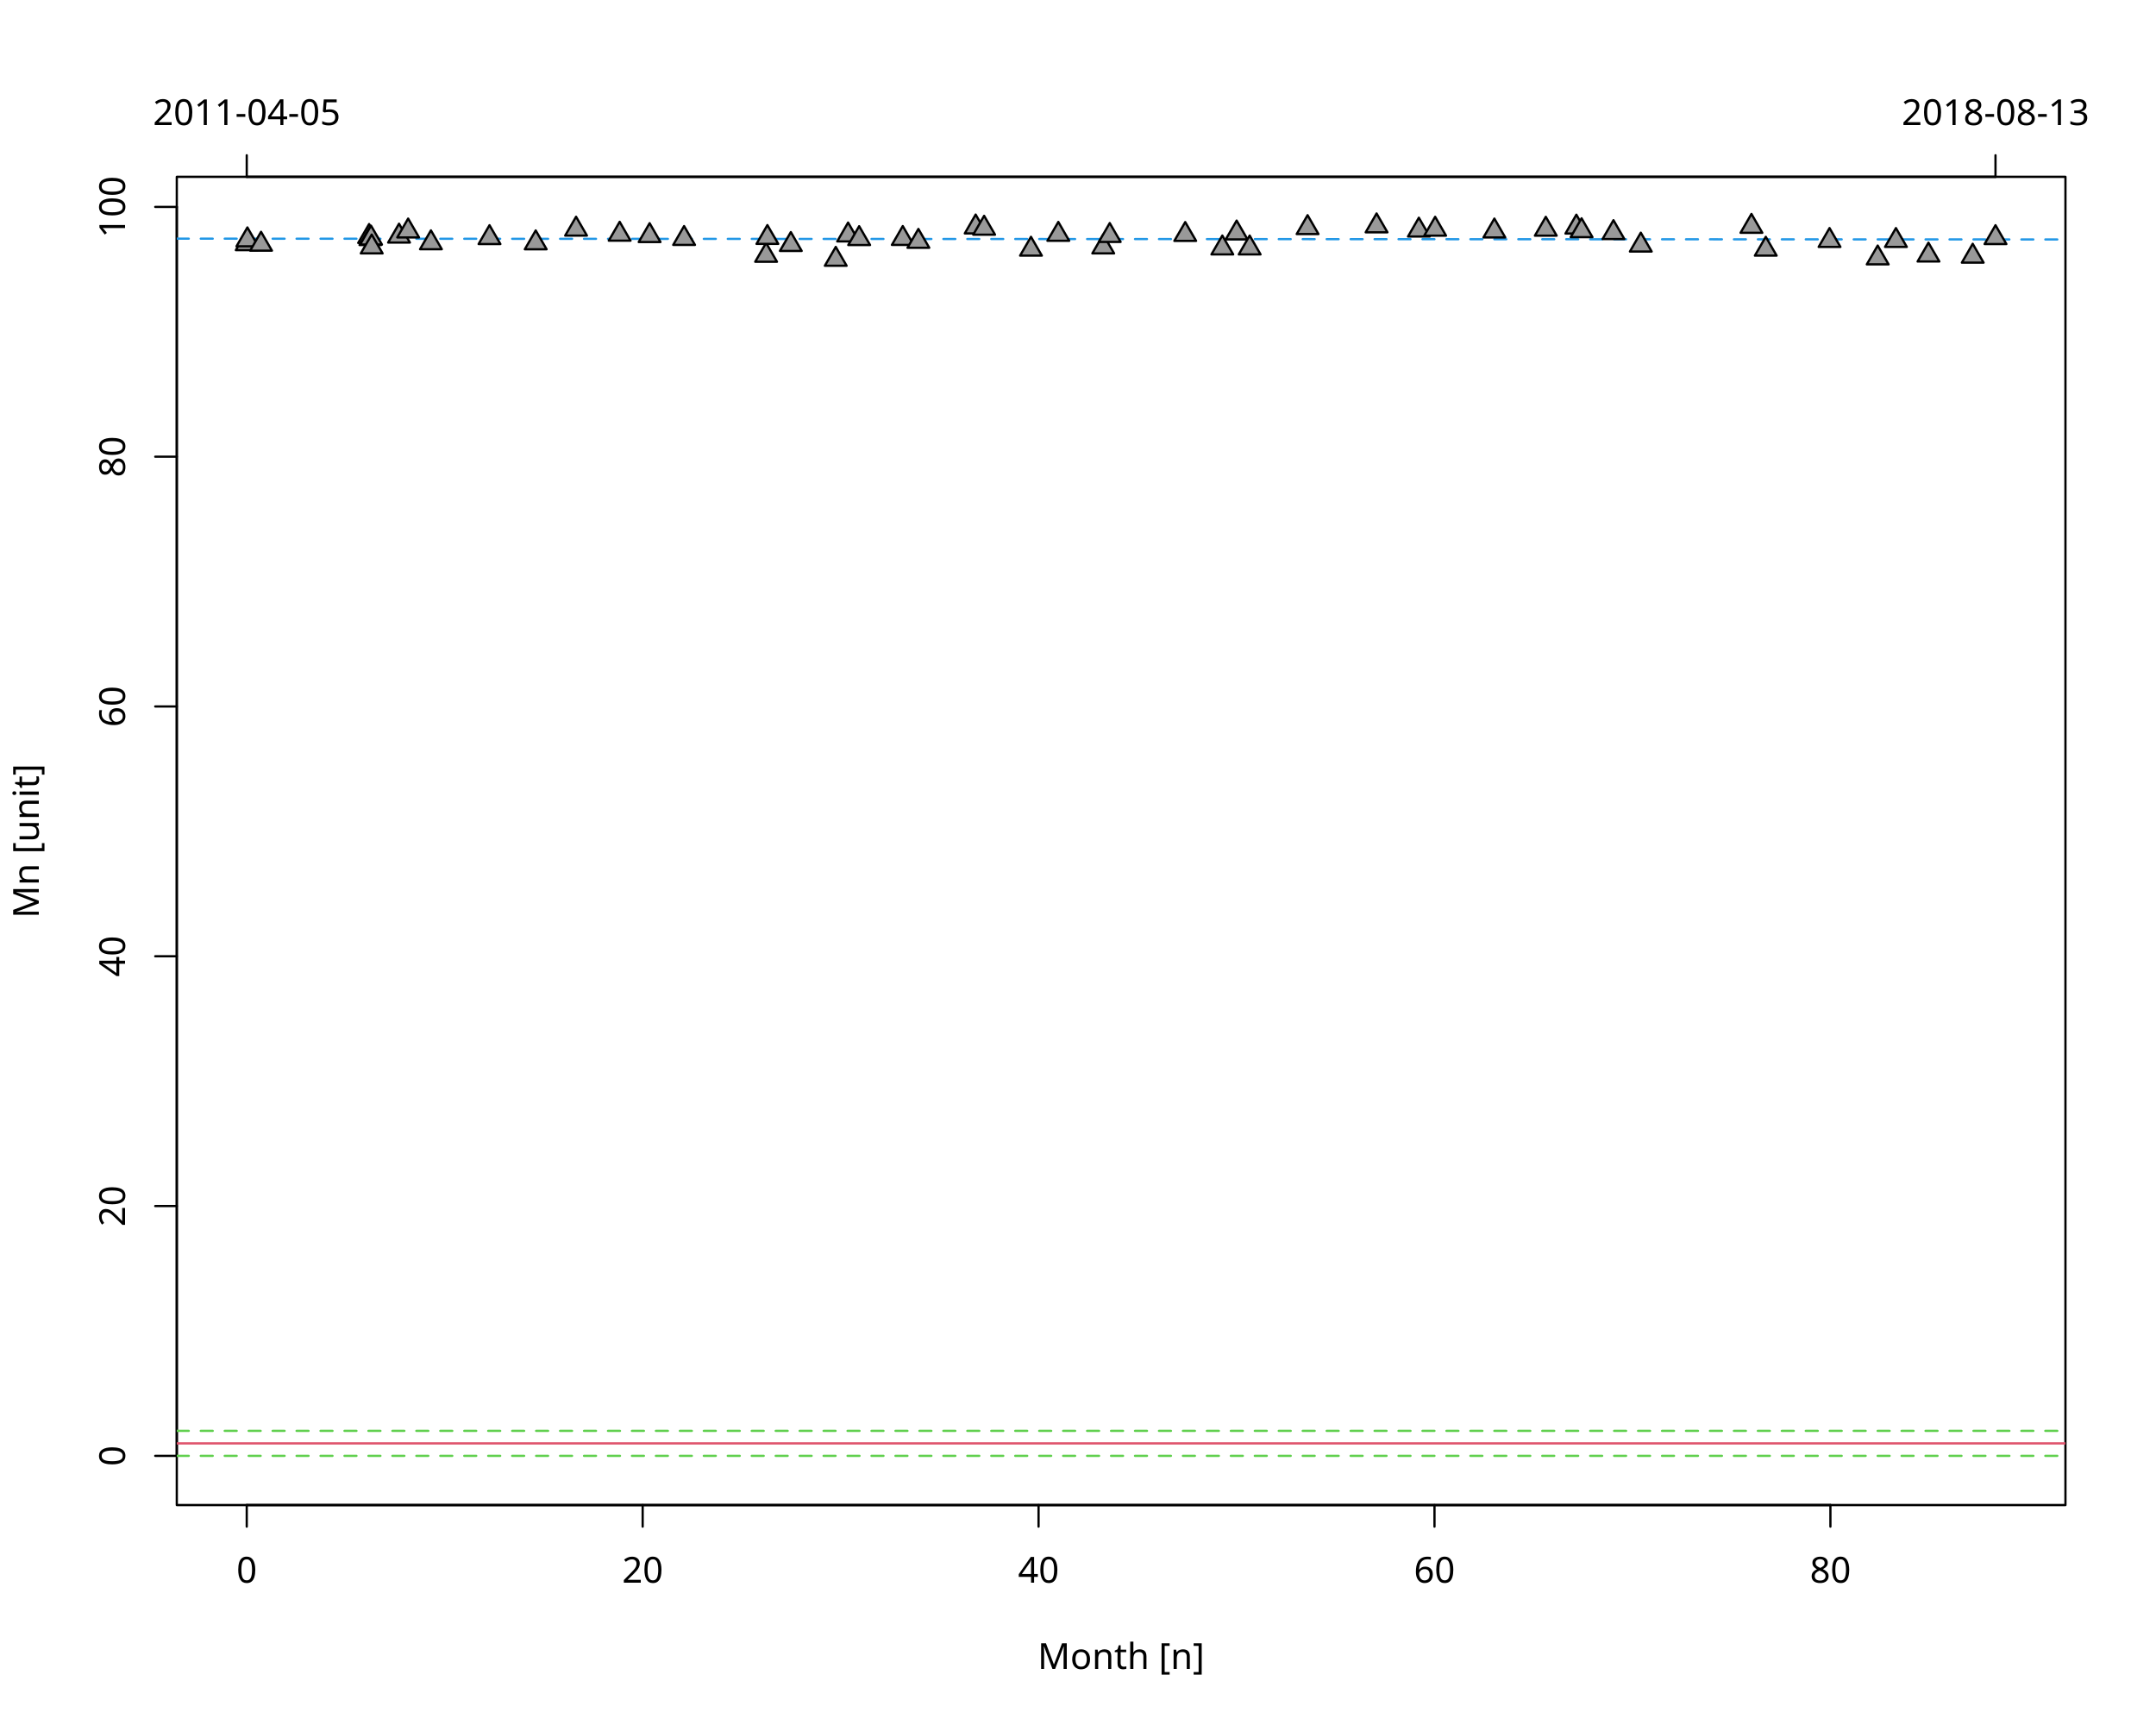
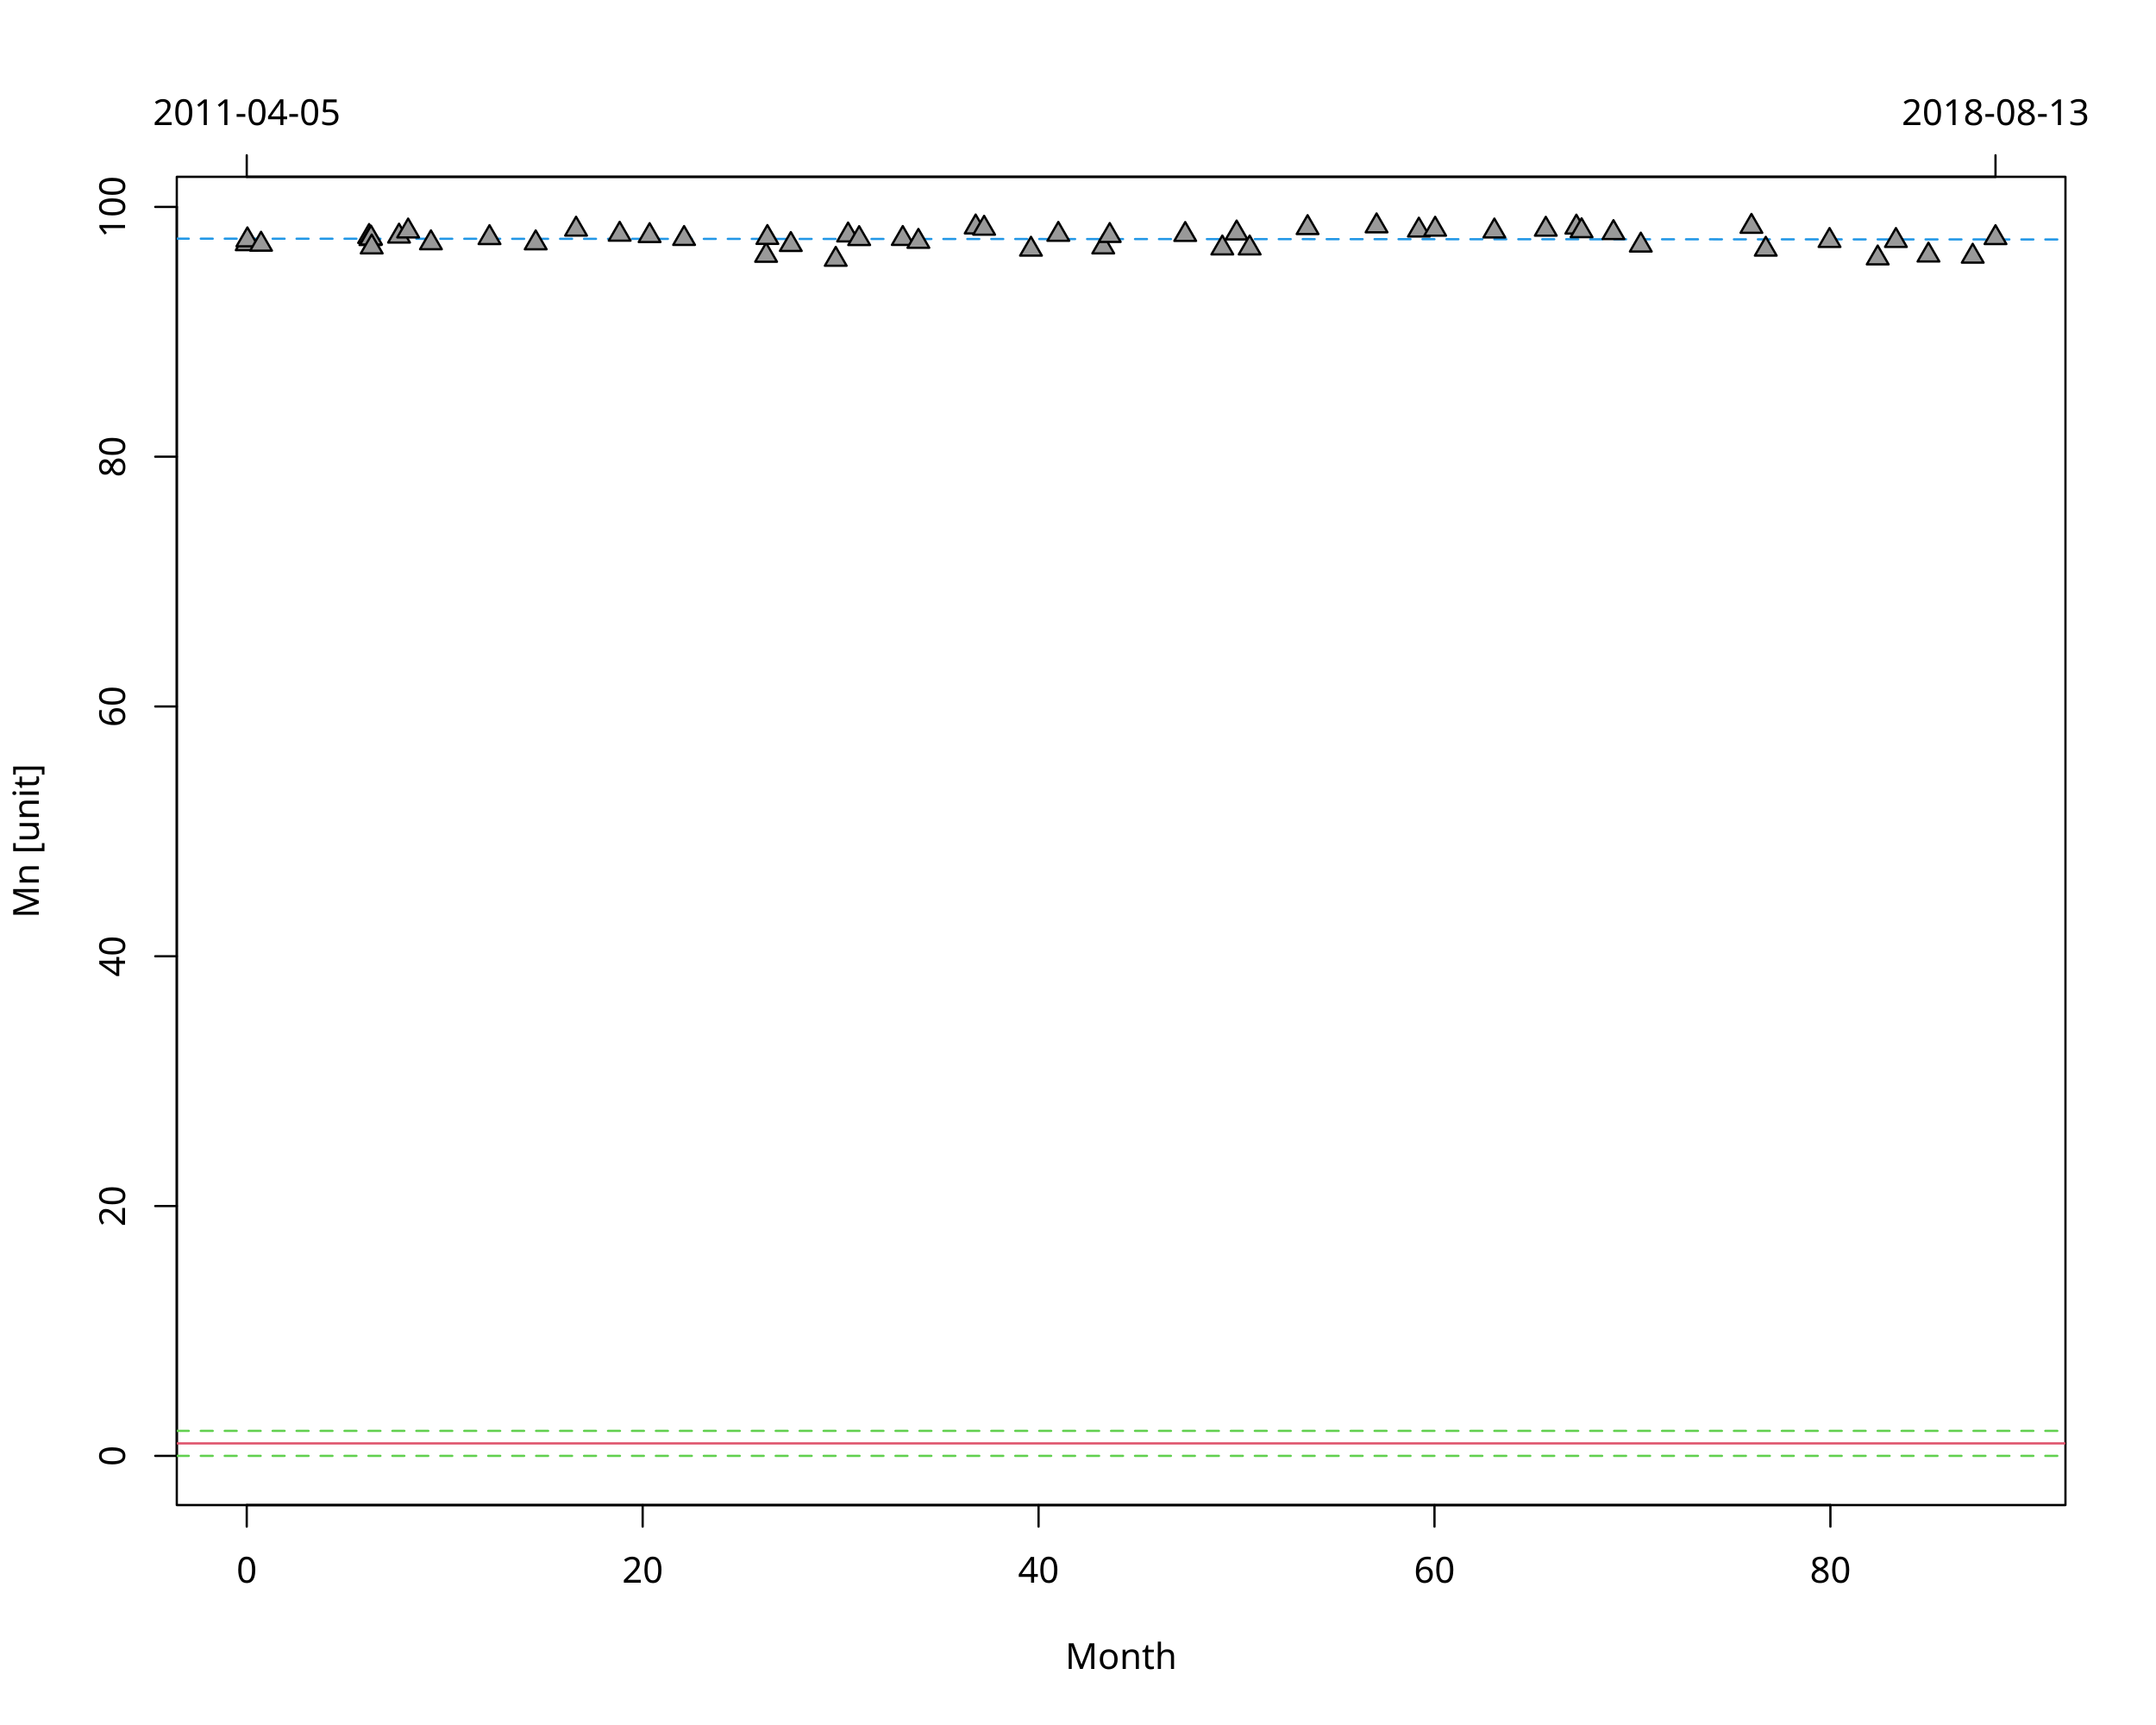
<svg xmlns="http://www.w3.org/2000/svg" class="svglite" data-engine-version="2.0" width="720.00pt" height="576.00pt" viewBox="0 0 720.00 576.00">
  <defs>
    <style type="text/css">
    .svglite line, .svglite polyline, .svglite polygon, .svglite path, .svglite rect, .svglite circle {
      fill: none;
      stroke: #000000;
      stroke-linecap: round;
      stroke-linejoin: round;
      stroke-miterlimit: 10.00;
    }
  </style>
  </defs>
  <rect width="100%" height="100%" style="stroke: none; fill: #FFFFFF;" />
  <defs>
    <clipPath id="cpMC4wMHw3MjAuMDB8MC4wMHw1NzYuMDA=">
      <rect x="0.00" y="0.00" width="720.00" height="576.00" />
    </clipPath>
  </defs>
  <g clip-path="url(#cpMC4wMHw3MjAuMDB8MC4wMHw1NzYuMDA=)">
    <line x1="82.40" y1="502.56" x2="611.27" y2="502.56" style="stroke-width: 0.75;" />
    <line x1="82.40" y1="502.56" x2="82.40" y2="509.76" style="stroke-width: 0.75;" />
    <line x1="214.62" y1="502.56" x2="214.62" y2="509.76" style="stroke-width: 0.75;" />
    <line x1="346.83" y1="502.56" x2="346.83" y2="509.76" style="stroke-width: 0.75;" />
    <line x1="479.05" y1="502.56" x2="479.05" y2="509.76" style="stroke-width: 0.75;" />
    <line x1="611.27" y1="502.56" x2="611.27" y2="509.76" style="stroke-width: 0.75;" />
    <text x="82.40" y="528.48" text-anchor="middle" style="font-size: 12.00px; font-family: sans;" textLength="6.67px" lengthAdjust="spacingAndGlyphs">0</text>
    <text x="214.62" y="528.48" text-anchor="middle" style="font-size: 12.00px; font-family: sans;" textLength="13.35px" lengthAdjust="spacingAndGlyphs">20</text>
    <text x="346.83" y="528.48" text-anchor="middle" style="font-size: 12.00px; font-family: sans;" textLength="13.35px" lengthAdjust="spacingAndGlyphs">40</text>
    <text x="479.05" y="528.48" text-anchor="middle" style="font-size: 12.00px; font-family: sans;" textLength="13.35px" lengthAdjust="spacingAndGlyphs">60</text>
    <text x="611.27" y="528.48" text-anchor="middle" style="font-size: 12.00px; font-family: sans;" textLength="13.35px" lengthAdjust="spacingAndGlyphs">80</text>
    <line x1="59.04" y1="486.13" x2="59.04" y2="69.09" style="stroke-width: 0.75;" />
    <line x1="59.04" y1="486.13" x2="51.84" y2="486.13" style="stroke-width: 0.75;" />
    <line x1="59.04" y1="402.72" x2="51.84" y2="402.72" style="stroke-width: 0.75;" />
    <line x1="59.04" y1="319.31" x2="51.84" y2="319.31" style="stroke-width: 0.75;" />
    <line x1="59.04" y1="235.90" x2="51.84" y2="235.90" style="stroke-width: 0.75;" />
    <line x1="59.04" y1="152.50" x2="51.84" y2="152.50" style="stroke-width: 0.75;" />
    <line x1="59.04" y1="69.09" x2="51.84" y2="69.09" style="stroke-width: 0.75;" />
    <text transform="translate(41.76,486.13) rotate(-90)" text-anchor="middle" style="font-size: 12.00px; font-family: sans;" textLength="6.67px" lengthAdjust="spacingAndGlyphs">0</text>
    <text transform="translate(41.76,402.72) rotate(-90)" text-anchor="middle" style="font-size: 12.00px; font-family: sans;" textLength="13.35px" lengthAdjust="spacingAndGlyphs">20</text>
    <text transform="translate(41.76,319.31) rotate(-90)" text-anchor="middle" style="font-size: 12.00px; font-family: sans;" textLength="13.35px" lengthAdjust="spacingAndGlyphs">40</text>
    <text transform="translate(41.76,235.90) rotate(-90)" text-anchor="middle" style="font-size: 12.00px; font-family: sans;" textLength="13.35px" lengthAdjust="spacingAndGlyphs">60</text>
    <text transform="translate(41.76,152.50) rotate(-90)" text-anchor="middle" style="font-size: 12.00px; font-family: sans;" textLength="13.35px" lengthAdjust="spacingAndGlyphs">80</text>
    <text transform="translate(41.76,69.09) rotate(-90)" text-anchor="middle" style="font-size: 12.00px; font-family: sans;" textLength="20.02px" lengthAdjust="spacingAndGlyphs">100</text>
    <polygon points="59.04,502.56 689.76,502.56 689.76,59.04 59.04,59.04 " style="stroke-width: 0.75; fill: none;" />
-     <text x="374.40" y="557.28" text-anchor="middle" style="font-size: 12.00px; font-family: sans;" textLength="50.03px" lengthAdjust="spacingAndGlyphs">Month [n]</text>
+     <text x="374.40" y="557.28" text-anchor="middle" style="font-size: 12.00px; font-family: sans;" textLength="33.36px" lengthAdjust="spacingAndGlyphs">Month</text>
    <text transform="translate(12.96,280.80) rotate(-90)" text-anchor="middle" style="font-size: 12.00px; font-family: sans;" textLength="46.02px" lengthAdjust="spacingAndGlyphs">Mn [unit]</text>
    <line x1="82.40" y1="59.04" x2="666.40" y2="59.04" style="stroke-width: 0.75;" />
    <line x1="82.40" y1="59.04" x2="82.40" y2="51.84" style="stroke-width: 0.75;" />
    <line x1="666.40" y1="59.04" x2="666.40" y2="51.84" style="stroke-width: 0.75;" />
    <text x="82.40" y="41.76" text-anchor="middle" style="font-size: 12.00px; font-family: sans;" textLength="61.39px" lengthAdjust="spacingAndGlyphs">2011-04-05</text>
    <text x="666.40" y="41.76" text-anchor="middle" style="font-size: 12.00px; font-family: sans;" textLength="61.39px" lengthAdjust="spacingAndGlyphs">2018-08-13</text>
  </g>
  <defs>
    <clipPath id="cpNTkuMDR8Njg5Ljc2fDU5LjA0fDUwMi41Ng==">
      <rect x="59.04" y="59.04" width="630.72" height="443.52" />
    </clipPath>
  </defs>
  <g clip-path="url(#cpNTkuMDR8Njg5Ljc2fDU5LjA0fDUwMi41Ng==)">
    <line x1="59.04" y1="79.69" x2="689.76" y2="79.96" style="stroke-width: 0.75; stroke: #2297E6; stroke-dasharray: 4.00,4.00;" />
    <line x1="59.04" y1="486.13" x2="689.76" y2="486.13" style="stroke-width: 0.75; stroke: #61D04F; stroke-dasharray: 4.00,4.00;" />
    <line x1="59.04" y1="481.96" x2="689.76" y2="481.96" style="stroke-width: 0.75; stroke: #DF536B;" />
    <line x1="59.04" y1="477.79" x2="689.76" y2="477.79" style="stroke-width: 0.75; stroke: #61D04F; stroke-dasharray: 4.00,4.00;" />
    <polygon points="82.40,77.23 86.04,83.53 78.76,83.53 " style="stroke-width: 0.75; fill: #999999;" />
    <polygon points="82.62,75.94 86.25,82.24 78.98,82.24 " style="stroke-width: 0.75; fill: #999999;" />
    <polygon points="87.18,77.40 90.82,83.70 83.55,83.70 " style="stroke-width: 0.75; fill: #999999;" />
    <polygon points="123.26,74.81 126.90,81.11 119.62,81.11 " style="stroke-width: 0.75; fill: #999999;" />
    <polygon points="123.70,75.52 127.33,81.82 120.06,81.82 " style="stroke-width: 0.75; fill: #999999;" />
    <polygon points="123.91,75.35 127.55,81.65 120.28,81.65 " style="stroke-width: 0.75; fill: #999999;" />
    <polygon points="124.13,78.32 127.77,84.61 120.49,84.61 " style="stroke-width: 0.75; fill: #999999;" />
    <polygon points="133.26,74.69 136.89,80.99 129.62,80.99 " style="stroke-width: 0.75; fill: #999999;" />
    <polygon points="136.30,72.98 139.94,79.28 132.66,79.28 " style="stroke-width: 0.75; fill: #999999;" />
    <polygon points="143.91,76.92 147.54,83.22 140.27,83.22 " style="stroke-width: 0.75; fill: #999999;" />
    <polygon points="163.47,75.19 167.11,81.49 159.83,81.49 " style="stroke-width: 0.75; fill: #999999;" />
    <polygon points="178.90,76.94 182.54,83.24 175.26,83.24 " style="stroke-width: 0.75; fill: #999999;" />
    <polygon points="192.38,72.37 196.01,78.67 188.74,78.67 " style="stroke-width: 0.75; fill: #999999;" />
    <polygon points="206.94,74.06 210.57,80.36 203.30,80.36 " style="stroke-width: 0.75; fill: #999999;" />
    <polygon points="216.94,74.52 220.57,80.82 213.30,80.82 " style="stroke-width: 0.75; fill: #999999;" />
    <polygon points="228.45,75.48 232.09,81.78 224.82,81.78 " style="stroke-width: 0.75; fill: #999999;" />
    <polygon points="255.84,81.11 259.48,87.41 252.20,87.41 " style="stroke-width: 0.75; fill: #999999;" />
    <polygon points="256.27,75.15 259.91,81.44 252.64,81.44 " style="stroke-width: 0.75; fill: #999999;" />
    <polygon points="264.10,77.49 267.73,83.79 260.46,83.79 " style="stroke-width: 0.75; fill: #999999;" />
    <polygon points="279.10,82.44 282.73,88.74 275.46,88.74 " style="stroke-width: 0.75; fill: #999999;" />
    <polygon points="283.22,74.31 286.86,80.61 279.59,80.61 " style="stroke-width: 0.75; fill: #999999;" />
    <polygon points="286.92,75.52 290.56,81.82 283.28,81.82 " style="stroke-width: 0.75; fill: #999999;" />
    <polygon points="301.48,75.48 305.12,81.78 297.85,81.78 " style="stroke-width: 0.75; fill: #999999;" />
    <polygon points="306.70,76.44 310.33,82.74 303.06,82.74 " style="stroke-width: 0.75; fill: #999999;" />
    <polygon points="325.82,71.64 329.46,77.94 322.19,77.94 " style="stroke-width: 0.75; fill: #999999;" />
    <polygon points="328.65,72.06 332.29,78.36 325.01,78.36 " style="stroke-width: 0.75; fill: #999999;" />
    <polygon points="344.30,79.07 347.93,85.36 340.66,85.36 " style="stroke-width: 0.75; fill: #999999;" />
    <polygon points="353.43,74.10 357.06,80.40 349.79,80.40 " style="stroke-width: 0.75; fill: #999999;" />
    <polygon points="368.42,78.32 372.06,84.61 364.79,84.61 " style="stroke-width: 0.75; fill: #999999;" />
    <polygon points="370.60,74.48 374.23,80.78 366.96,80.78 " style="stroke-width: 0.75; fill: #999999;" />
    <polygon points="395.81,74.15 399.44,80.44 392.17,80.44 " style="stroke-width: 0.75; fill: #999999;" />
    <polygon points="408.20,78.65 411.83,84.95 404.56,84.95 " style="stroke-width: 0.75; fill: #999999;" />
    <polygon points="412.98,73.65 416.61,79.94 409.34,79.94 " style="stroke-width: 0.75; fill: #999999;" />
    <polygon points="417.33,78.65 420.96,84.95 413.69,84.95 " style="stroke-width: 0.75; fill: #999999;" />
    <polygon points="436.67,71.85 440.30,78.15 433.03,78.15 " style="stroke-width: 0.75; fill: #999999;" />
    <polygon points="459.71,71.27 463.34,77.57 456.07,77.57 " style="stroke-width: 0.75; fill: #999999;" />
    <polygon points="473.83,72.69 477.47,78.98 470.20,78.98 " style="stroke-width: 0.75; fill: #999999;" />
    <polygon points="479.27,72.39 482.90,78.69 475.63,78.69 " style="stroke-width: 0.75; fill: #999999;" />
    <polygon points="499.05,72.98 502.68,79.28 495.41,79.28 " style="stroke-width: 0.75; fill: #999999;" />
    <polygon points="516.22,72.39 519.85,78.69 512.58,78.69 " style="stroke-width: 0.75; fill: #999999;" />
    <polygon points="526.43,71.68 530.07,77.98 522.79,77.98 " style="stroke-width: 0.75; fill: #999999;" />
    <polygon points="528.17,72.89 531.81,79.19 524.53,79.19 " style="stroke-width: 0.75; fill: #999999;" />
    <polygon points="538.82,73.52 542.46,79.82 535.18,79.82 " style="stroke-width: 0.75; fill: #999999;" />
    <polygon points="547.95,77.69 551.58,83.99 544.31,83.99 " style="stroke-width: 0.75; fill: #999999;" />
    <polygon points="584.90,71.43 588.53,77.73 581.26,77.73 " style="stroke-width: 0.75; fill: #999999;" />
    <polygon points="589.68,79.07 593.31,85.36 586.04,85.36 " style="stroke-width: 0.75; fill: #999999;" />
    <polygon points="610.98,76.15 614.61,82.45 607.34,82.45 " style="stroke-width: 0.75; fill: #999999;" />
    <polygon points="627.06,81.99 630.70,88.28 623.42,88.28 " style="stroke-width: 0.75; fill: #999999;" />
    <polygon points="633.15,76.15 636.78,82.45 629.51,82.45 " style="stroke-width: 0.75; fill: #999999;" />
    <polygon points="644.01,81.03 647.65,87.32 640.38,87.32 " style="stroke-width: 0.75; fill: #999999;" />
    <polygon points="658.79,81.40 662.43,87.70 655.16,87.70 " style="stroke-width: 0.75; fill: #999999;" />
    <polygon points="666.40,75.19 670.04,81.49 662.76,81.49 " style="stroke-width: 0.75; fill: #999999;" />
  </g>
</svg>
